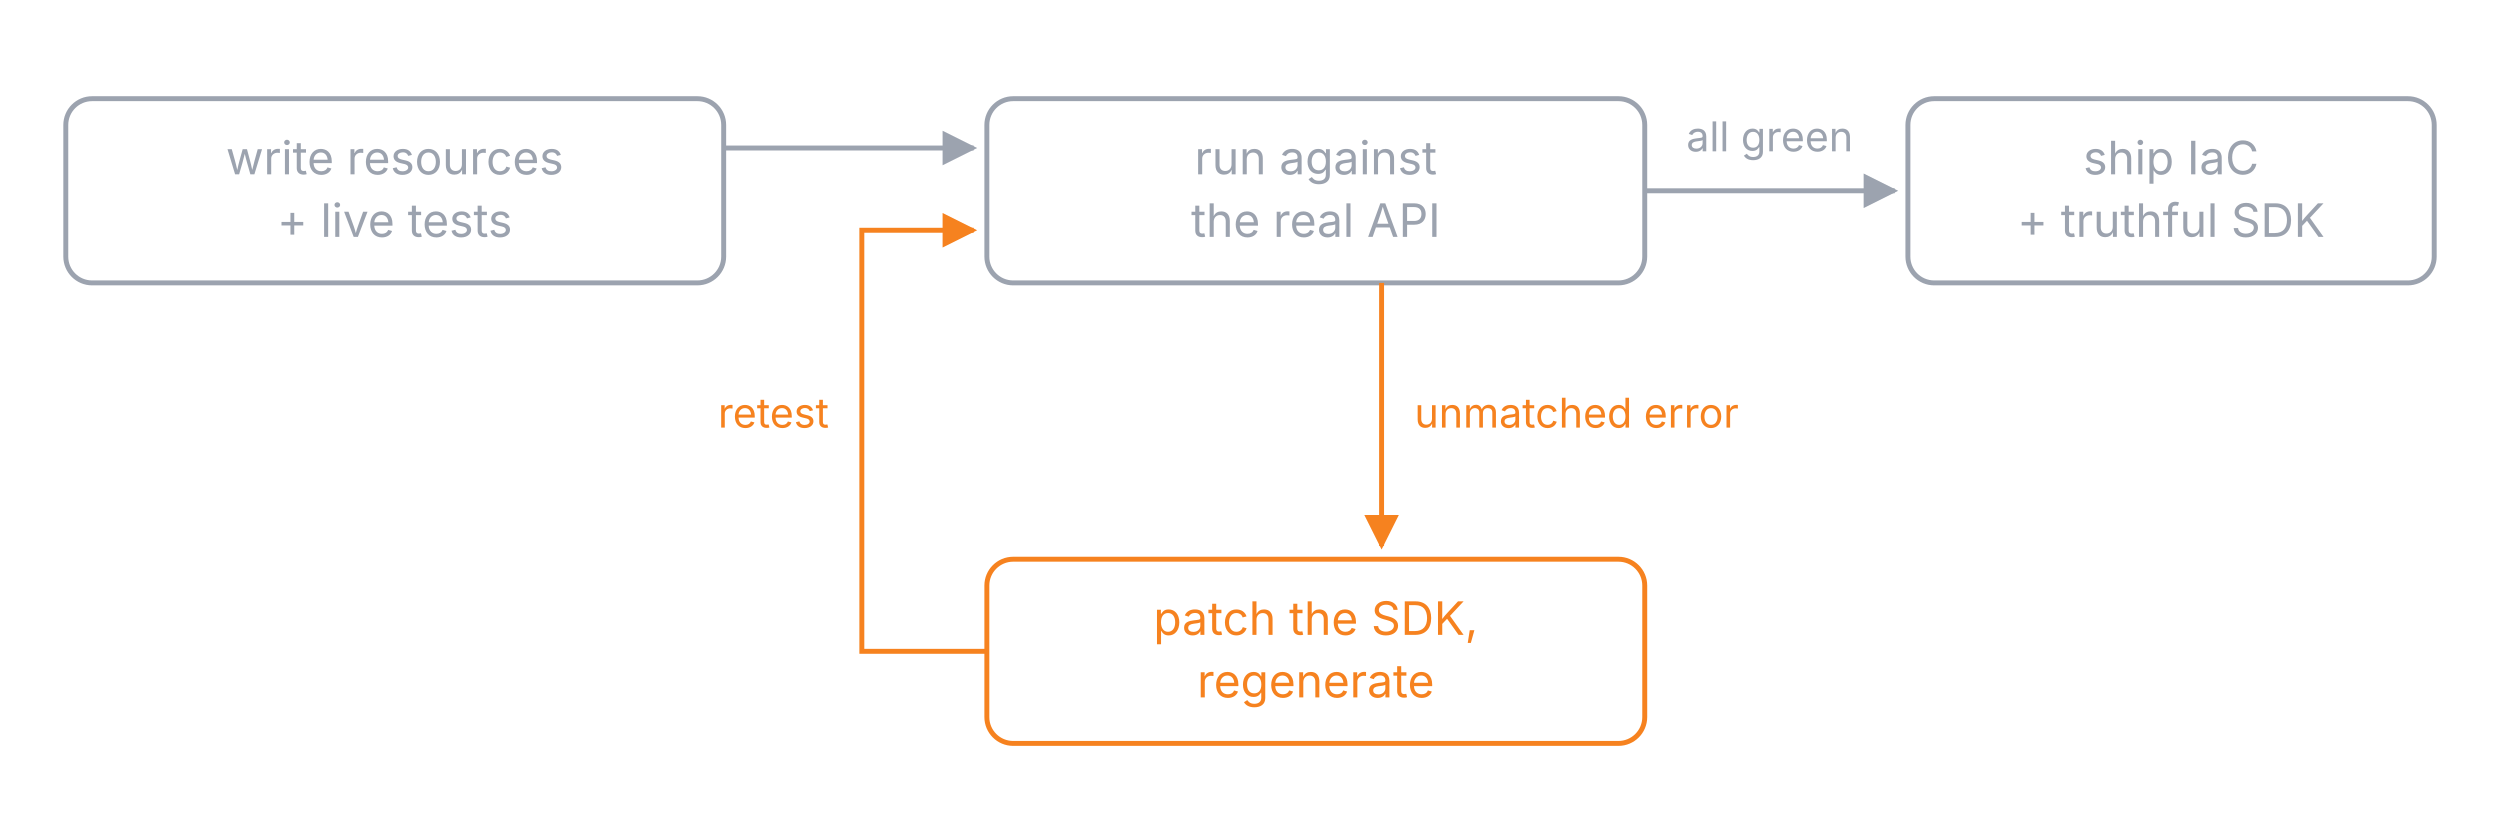
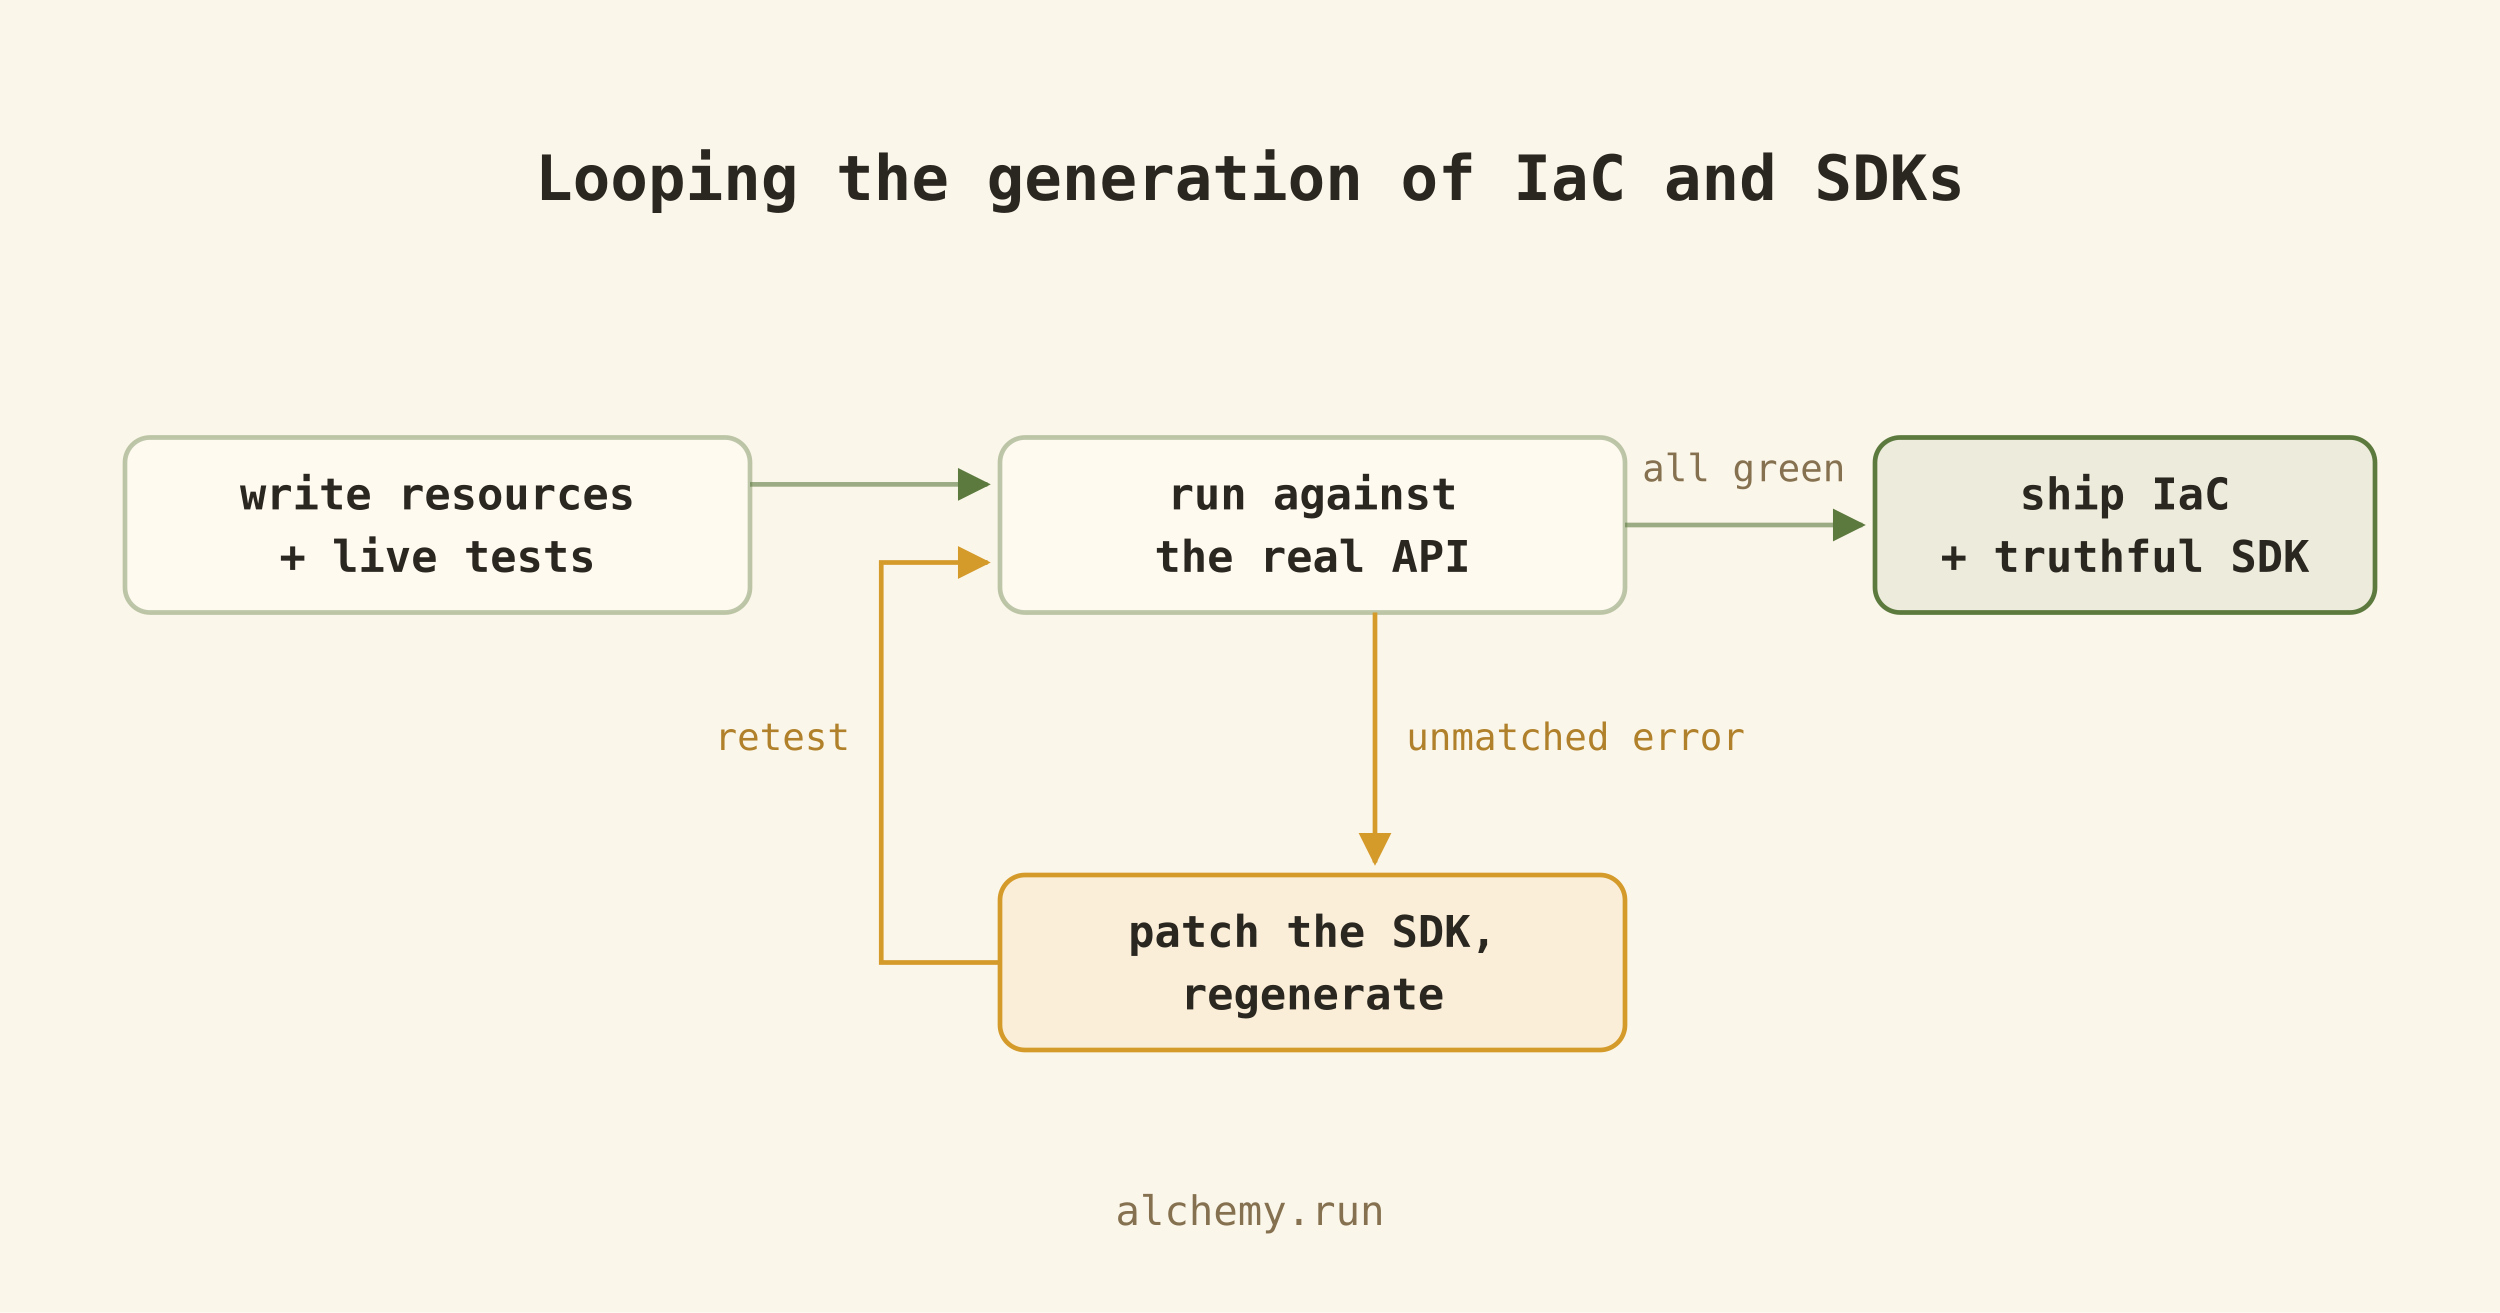
- <svg xmlns="http://www.w3.org/2000/svg" viewBox="0 0 760 250" font-family="ui-sans-serif, system-ui, -apple-system, sans-serif" font-size="14">
+ <svg xmlns="http://www.w3.org/2000/svg" viewBox="0 0 800 420" font-family="'JetBrains Mono', ui-monospace, SFMono-Regular, Menlo, monospace">
  <defs>
-     <marker id="arrow-gray" viewBox="0 0 10 10" refX="9" refY="5" markerWidth="7" markerHeight="7" orient="auto-start-reverse">
-       <path d="M0,0 L10,5 L0,10 z" fill="#9ca3af" />
+     <marker id="arrow-moss" viewBox="0 0 10 10" refX="9" refY="5" markerWidth="7" markerHeight="7" orient="auto-start-reverse">
+       <path d="M0,0 L10,5 L0,10 z" fill="#5c7a3e" />
    </marker>
-     <marker id="arrow-orange" viewBox="0 0 10 10" refX="9" refY="5" markerWidth="7" markerHeight="7" orient="auto-start-reverse">
-       <path d="M0,0 L10,5 L0,10 z" fill="#f6821f" />
+     <marker id="arrow-honey" viewBox="0 0 10 10" refX="9" refY="5" markerWidth="7" markerHeight="7" orient="auto-start-reverse">
+       <path d="M0,0 L10,5 L0,10 z" fill="#d49a2a" />
    </marker>
  </defs>
-   <g fill="none" stroke="#9ca3af" stroke-width="1.5">
-     <rect x="20" y="30" width="200" height="56" rx="8" />
-     <rect x="300" y="30" width="200" height="56" rx="8" />
-     <rect x="580" y="30" width="160" height="56" rx="8" />
-     <rect x="300" y="170" width="200" height="56" rx="8" stroke="#f6821f" />
+   <rect x="0" y="0" width="800" height="420" fill="#fbf6ea" />
+   <text x="400" y="64" font-size="20" font-weight="600" fill="#2a2620" text-anchor="middle">Looping the generation of IaC and SDKs</text>
+   <g transform="translate(20, 110)">
+     <g stroke-width="1.5">
+       <rect x="20" y="30" width="200" height="56" rx="8" fill="#fffaf0" stroke="#5c7a3e" stroke-opacity="0.4" />
+       <rect x="300" y="30" width="200" height="56" rx="8" fill="#fffaf0" stroke="#5c7a3e" stroke-opacity="0.4" />
+       <rect x="580" y="30" width="160" height="56" rx="8" fill="#edecdc" stroke="#5c7a3e" />
+       <rect x="300" y="170" width="200" height="56" rx="8" fill="#faeed8" stroke="#d49a2a" />
+     </g>
+     <g fill="#2a2620" font-size="14" font-weight="600" text-anchor="middle">
+       <text x="120" y="53">write resources</text>
+       <text x="120" y="73">+ live tests</text>
+       <text x="400" y="53">run against</text>
+       <text x="400" y="73">the real API</text>
+       <text x="660" y="53">ship IaC</text>
+       <text x="660" y="73">+ truthful SDK</text>
+       <text x="400" y="193">patch the SDK,</text>
+       <text x="400" y="213">regenerate</text>
+     </g>
+     <g stroke="#5c7a3e" stroke-opacity="0.6" stroke-width="1.5" fill="none">
+       <line x1="220" y1="45" x2="296" y2="45" marker-end="url(#arrow-moss)" />
+       <line x1="500" y1="58" x2="576" y2="58" marker-end="url(#arrow-moss)" />
+     </g>
+     <text x="538" y="44" fill="#85714f" font-size="12" text-anchor="middle">all green</text>
+     <g stroke="#d49a2a" stroke-width="1.5" fill="none">
+       <line x1="420" y1="86" x2="420" y2="166" marker-end="url(#arrow-honey)" />
+       <path d="M300,198 H262 V70 H296" marker-end="url(#arrow-honey)" />
+     </g>
+     <text x="430" y="130" fill="#b0812a" font-size="12">unmatched error</text>
+     <text x="252" y="130" fill="#b0812a" font-size="12" text-anchor="end">retest</text>
  </g>
-   <g fill="#9ca3af" text-anchor="middle">
-     <text x="120" y="53">write resources</text>
-     <text x="120" y="72">+ live tests</text>
-     <text x="400" y="53">run against</text>
-     <text x="400" y="72">the real API</text>
-     <text x="660" y="53">ship IaC</text>
-     <text x="660" y="72">+ truthful SDK</text>
-     <text x="400" y="193" fill="#f6821f">patch the SDK,</text>
-     <text x="400" y="212" fill="#f6821f">regenerate</text>
-   </g>
-   <g stroke="#9ca3af" stroke-width="1.5" fill="none">
-     <line x1="220" y1="45" x2="296" y2="45" marker-end="url(#arrow-gray)" />
-     <line x1="500" y1="58" x2="576" y2="58" marker-end="url(#arrow-gray)" />
-   </g>
-   <text x="538" y="46" fill="#9ca3af" font-size="12.5" text-anchor="middle">all green</text>
-   <g stroke="#f6821f" stroke-width="1.5" fill="none">
-     <line x1="420" y1="86" x2="420" y2="166" marker-end="url(#arrow-orange)" />
-     <path d="M300,198 H262 V70 H296" marker-end="url(#arrow-orange)" />
-   </g>
-   <text x="430" y="130" fill="#f6821f" font-size="12.5">unmatched error</text>
-   <text x="252" y="130" fill="#f6821f" font-size="12.5" text-anchor="end">retest</text>
+   <text x="400" y="392" font-size="13" fill="#85714f" text-anchor="middle">alchemy.run</text>
</svg>
